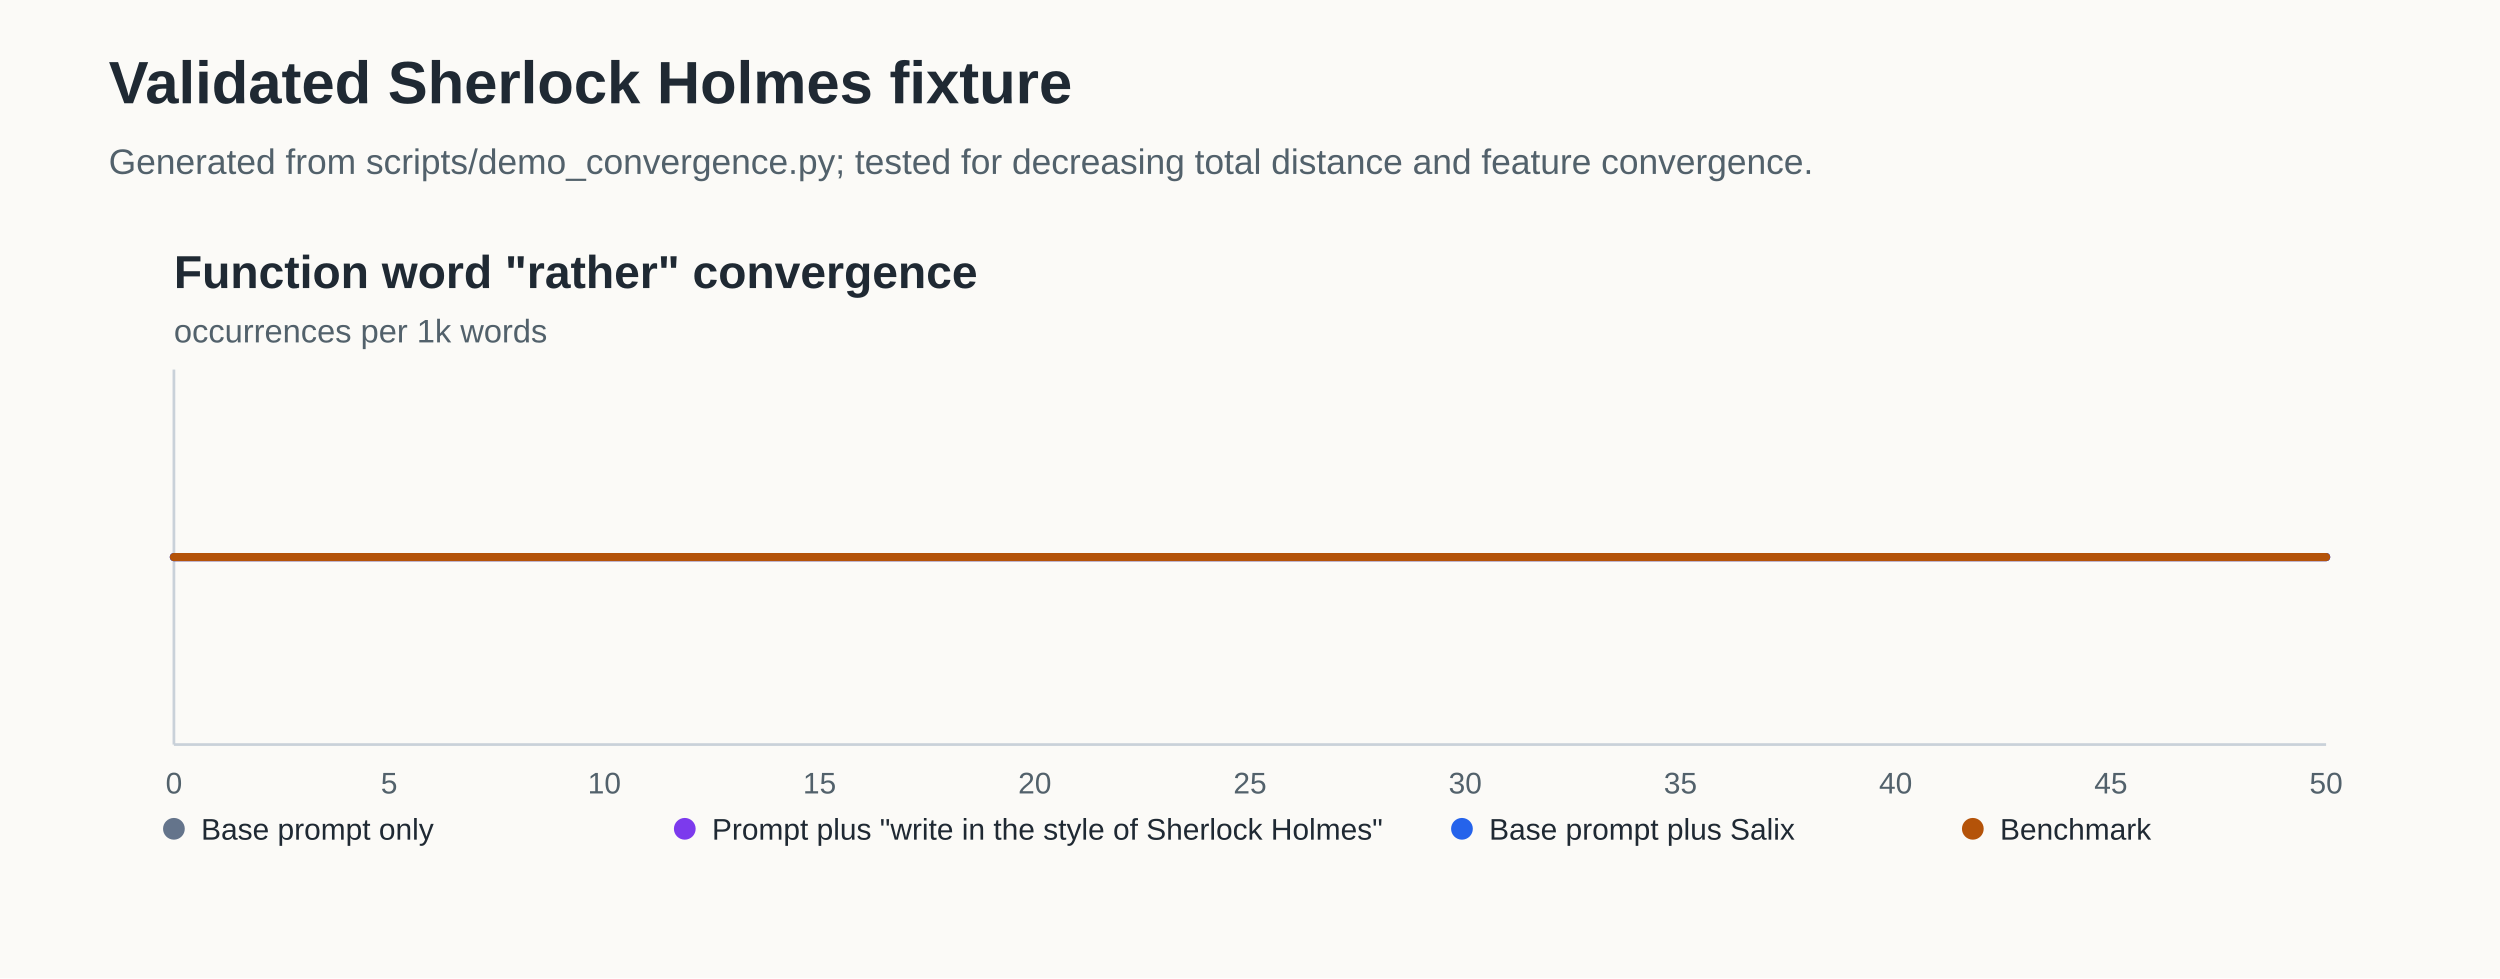
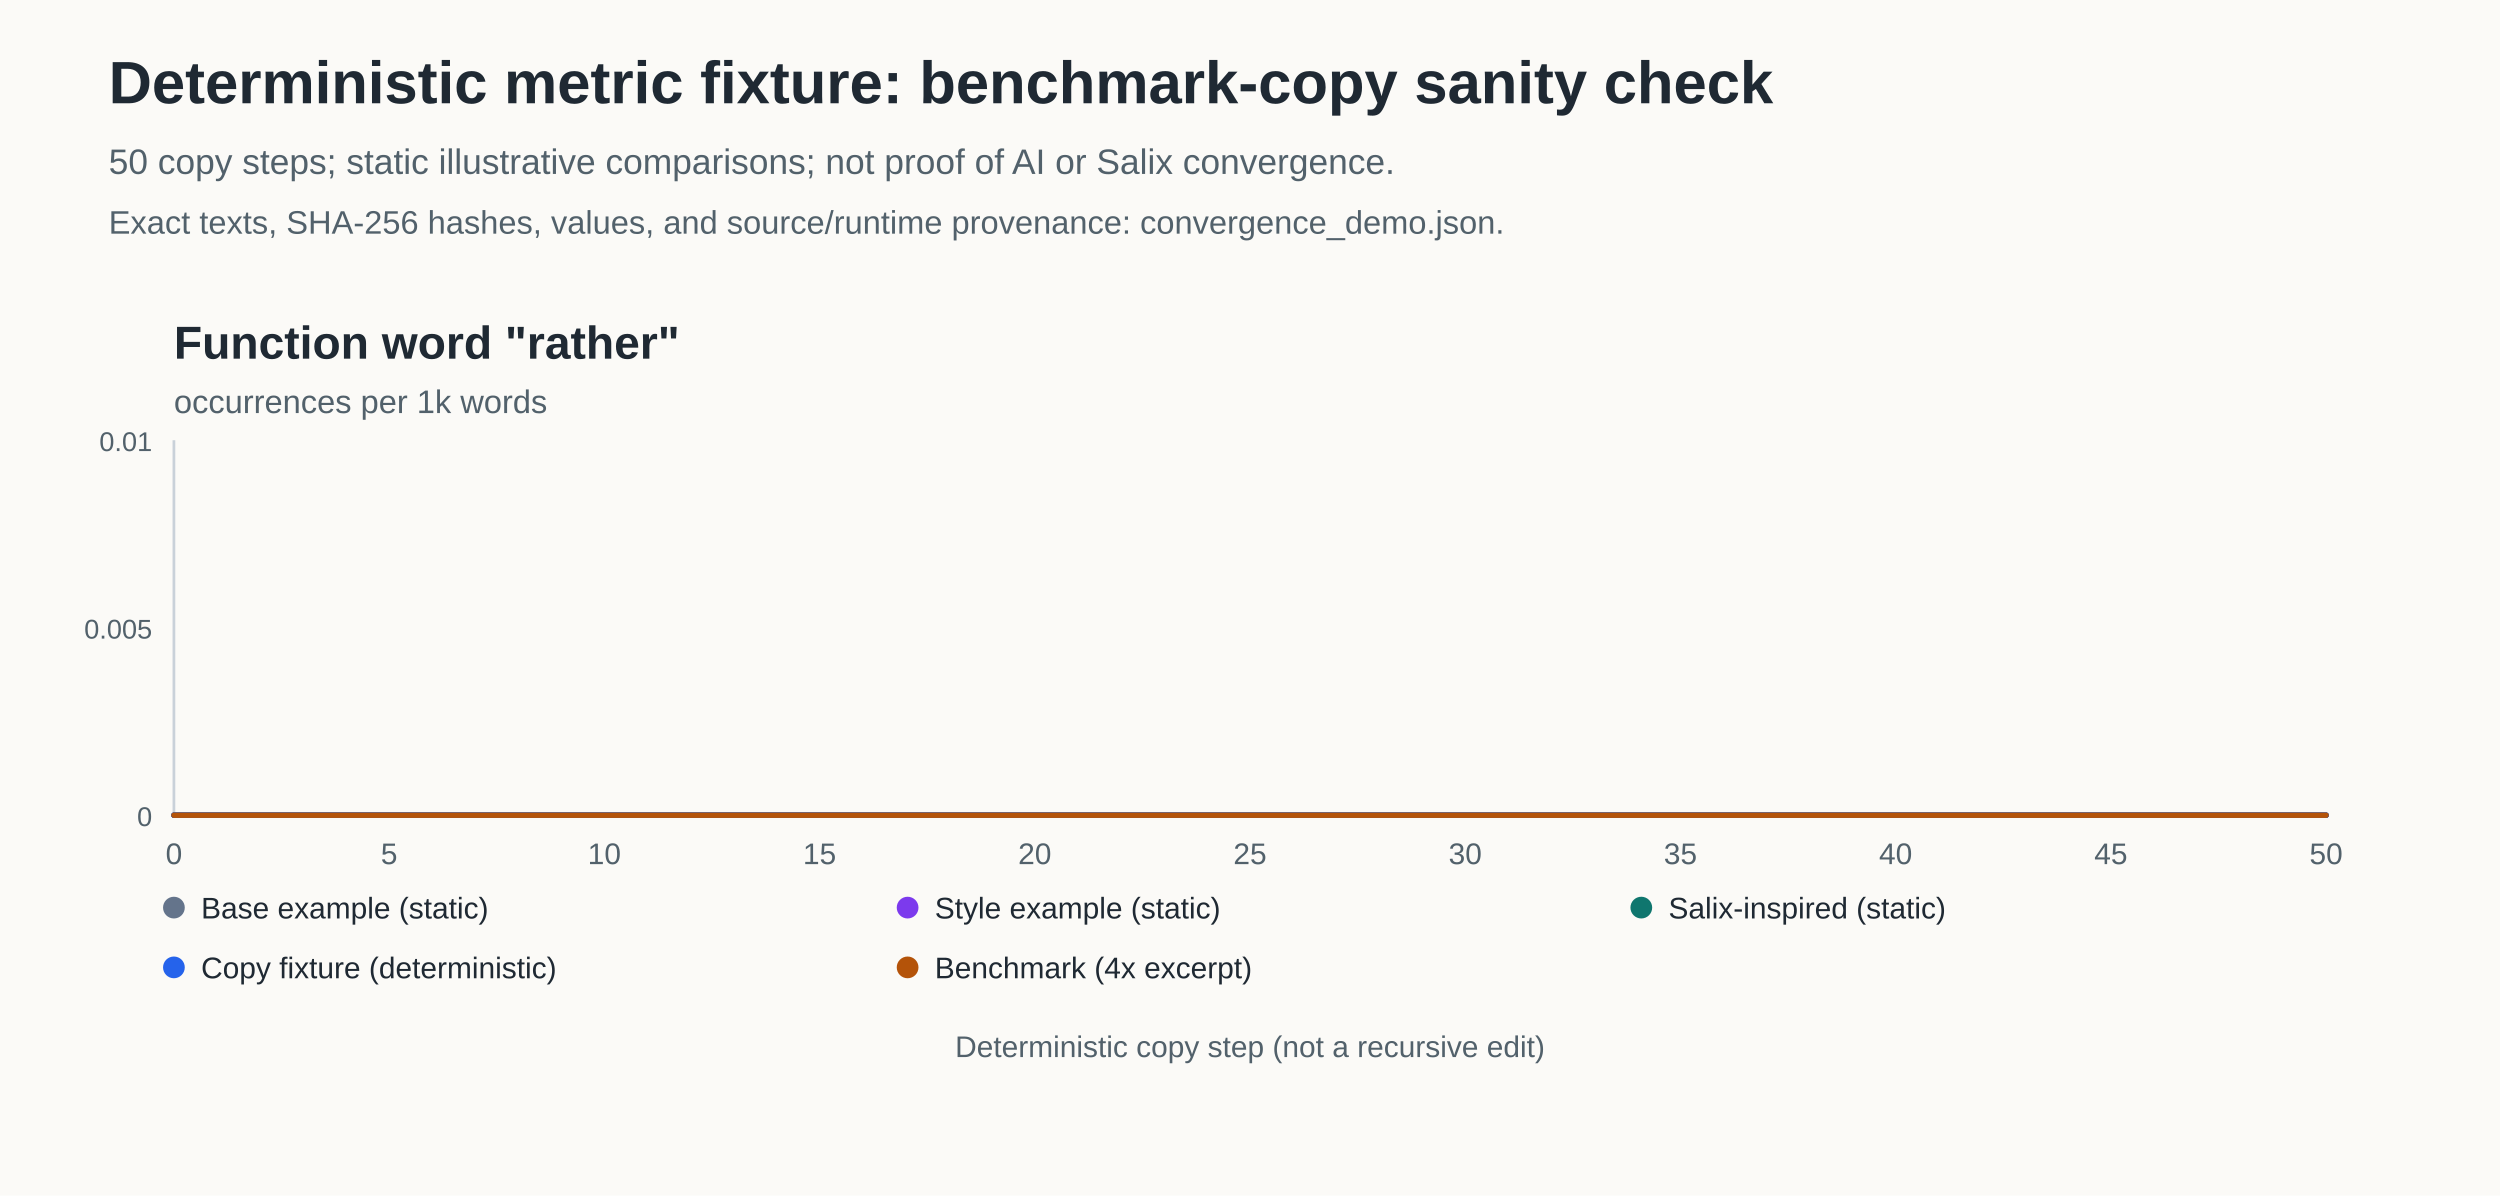
- <svg xmlns="http://www.w3.org/2000/svg" width="920" height="360" viewBox="0 0 920 360" role="img" aria-labelledby="title desc">
+ <svg xmlns="http://www.w3.org/2000/svg" width="920" height="440" viewBox="0 0 920 440" role="img" aria-labelledby="title desc">
  <rect width="100%" height="100%" fill="#fbfaf7" />
-   <text x="40" y="38" font-family="Arial, sans-serif" font-size="22" font-weight="700" fill="#1f2933">Validated Sherlock Holmes fixture</text>
-   <text x="40" y="64" font-family="Arial, sans-serif" font-size="13" fill="#52616b">Generated from scripts/demo_convergence.py; tested for decreasing total distance and feature convergence.</text>
-   <text x="64" y="106" font-family="Arial, sans-serif" font-size="17" font-weight="700" fill="#1f2933">Function word "rather" convergence</text>
-   <text x="64" y="126" font-family="Arial, sans-serif" font-size="12" fill="#52616b">occurrences per 1k words</text>
-   <line x1="64" y1="274" x2="856" y2="274" stroke="#c9d1d9" stroke-width="1" />
-   <line x1="64" y1="136" x2="64" y2="274" stroke="#c9d1d9" stroke-width="1" />
-   <polyline points="64.0,205.0 79.8,205.0 95.7,205.0 111.5,205.0 127.4,205.0 143.2,205.0 159.0,205.0 174.9,205.0 190.7,205.0 206.6,205.0 222.4,205.0 238.2,205.0 254.1,205.0 269.9,205.0 285.8,205.0 301.6,205.0 317.4,205.0 333.3,205.0 349.1,205.0 365.0,205.0 380.8,205.0 396.6,205.0 412.5,205.0 428.3,205.0 444.2,205.0 460.0,205.0 475.8,205.0 491.7,205.0 507.5,205.0 523.4,205.0 539.2,205.0 555.0,205.0 570.9,205.0 586.7,205.0 602.6,205.0 618.4,205.0 634.2,205.0 650.1,205.0 665.9,205.0 681.8,205.0 697.6,205.0 713.4,205.0 729.3,205.0 745.1,205.0 761.0,205.0 776.8,205.0 792.6,205.0 808.5,205.0 824.3,205.0 840.2,205.0 856.0,205.0" fill="none" stroke="#64748b" stroke-width="3" stroke-linecap="round" stroke-linejoin="round" />
-   <polyline points="64.0,205.0 79.8,205.0 95.7,205.0 111.5,205.0 127.4,205.0 143.2,205.0 159.0,205.0 174.9,205.0 190.7,205.0 206.6,205.0 222.4,205.0 238.2,205.0 254.1,205.0 269.9,205.0 285.8,205.0 301.6,205.0 317.4,205.0 333.3,205.0 349.1,205.0 365.0,205.0 380.8,205.0 396.6,205.0 412.5,205.0 428.3,205.0 444.2,205.0 460.0,205.0 475.8,205.0 491.7,205.0 507.5,205.0 523.4,205.0 539.2,205.0 555.0,205.0 570.9,205.0 586.7,205.0 602.6,205.0 618.4,205.0 634.2,205.0 650.1,205.0 665.9,205.0 681.8,205.0 697.6,205.0 713.4,205.0 729.3,205.0 745.1,205.0 761.0,205.0 776.8,205.0 792.6,205.0 808.5,205.0 824.3,205.0 840.2,205.0 856.0,205.0" fill="none" stroke="#7c3aed" stroke-width="3" stroke-linecap="round" stroke-linejoin="round" />
-   <polyline points="64.0,205.0 79.8,205.0 95.7,205.0 111.5,205.0 127.4,205.0 143.2,205.0 159.0,205.0 174.9,205.0 190.7,205.0 206.6,205.0 222.4,205.0 238.2,205.0 254.1,205.0 269.9,205.0 285.8,205.0 301.6,205.0 317.4,205.0 333.3,205.0 349.1,205.0 365.0,205.0 380.8,205.0 396.6,205.0 412.5,205.0 428.3,205.0 444.2,205.0 460.0,205.0 475.8,205.0 491.7,205.0 507.5,205.0 523.4,205.0 539.2,205.0 555.0,205.0 570.9,205.0 586.7,205.0 602.6,205.0 618.4,205.0 634.2,205.0 650.1,205.0 665.9,205.0 681.8,205.0 697.6,205.0 713.4,205.0 729.3,205.0 745.1,205.0 761.0,205.0 776.8,205.0 792.6,205.0 808.5,205.0 824.3,205.0 840.2,205.0 856.0,205.0" fill="none" stroke="#2563eb" stroke-width="3" stroke-linecap="round" stroke-linejoin="round" />
-   <polyline points="64.0,205.0 79.8,205.0 95.7,205.0 111.5,205.0 127.4,205.0 143.2,205.0 159.0,205.0 174.9,205.0 190.7,205.0 206.6,205.0 222.4,205.0 238.2,205.0 254.1,205.0 269.9,205.0 285.8,205.0 301.6,205.0 317.4,205.0 333.3,205.0 349.1,205.0 365.0,205.0 380.8,205.0 396.6,205.0 412.5,205.0 428.3,205.0 444.2,205.0 460.0,205.0 475.8,205.0 491.7,205.0 507.5,205.0 523.4,205.0 539.2,205.0 555.0,205.0 570.9,205.0 586.7,205.0 602.6,205.0 618.4,205.0 634.2,205.0 650.1,205.0 665.9,205.0 681.8,205.0 697.6,205.0 713.4,205.0 729.3,205.0 745.1,205.0 761.0,205.0 776.8,205.0 792.6,205.0 808.5,205.0 824.3,205.0 840.2,205.0 856.0,205.0" fill="none" stroke="#b45309" stroke-width="3" stroke-linecap="round" stroke-linejoin="round" />
-   <circle cx="64" cy="305" r="4" fill="#64748b" />
-   <text x="74" y="309" font-family="Arial, sans-serif" font-size="11" fill="#1f2933">Base prompt only</text>
-   <circle cx="252" cy="305" r="4" fill="#7c3aed" />
-   <text x="262" y="309" font-family="Arial, sans-serif" font-size="11" fill="#1f2933">Prompt plus "write in the style of Sherlock Holmes"</text>
-   <circle cx="538" cy="305" r="4" fill="#2563eb" />
-   <text x="548" y="309" font-family="Arial, sans-serif" font-size="11" fill="#1f2933">Base prompt plus Salix</text>
-   <circle cx="726" cy="305" r="4" fill="#b45309" />
-   <text x="736" y="309" font-family="Arial, sans-serif" font-size="11" fill="#1f2933">Benchmark</text>
-   <text x="64.0" y="292" font-family="Arial, sans-serif" font-size="11" text-anchor="middle" fill="#52616b">0</text>
-   <text x="143.2" y="292" font-family="Arial, sans-serif" font-size="11" text-anchor="middle" fill="#52616b">5</text>
-   <text x="222.4" y="292" font-family="Arial, sans-serif" font-size="11" text-anchor="middle" fill="#52616b">10</text>
-   <text x="301.6" y="292" font-family="Arial, sans-serif" font-size="11" text-anchor="middle" fill="#52616b">15</text>
-   <text x="380.8" y="292" font-family="Arial, sans-serif" font-size="11" text-anchor="middle" fill="#52616b">20</text>
-   <text x="460.0" y="292" font-family="Arial, sans-serif" font-size="11" text-anchor="middle" fill="#52616b">25</text>
-   <text x="539.2" y="292" font-family="Arial, sans-serif" font-size="11" text-anchor="middle" fill="#52616b">30</text>
-   <text x="618.4" y="292" font-family="Arial, sans-serif" font-size="11" text-anchor="middle" fill="#52616b">35</text>
-   <text x="697.6" y="292" font-family="Arial, sans-serif" font-size="11" text-anchor="middle" fill="#52616b">40</text>
-   <text x="776.8" y="292" font-family="Arial, sans-serif" font-size="11" text-anchor="middle" fill="#52616b">45</text>
-   <text x="856.0" y="292" font-family="Arial, sans-serif" font-size="11" text-anchor="middle" fill="#52616b">50</text>
+   <text x="40" y="38" font-family="Arial, sans-serif" font-size="22" font-weight="700" fill="#1f2933">Deterministic metric fixture: benchmark-copy sanity check</text>
+   <text x="40" y="64" font-family="Arial, sans-serif" font-size="13" fill="#52616b">50 copy steps; static illustrative comparisons; not proof of AI or Salix convergence.</text>
+   <text x="40" y="86" font-family="Arial, sans-serif" font-size="12" fill="#52616b">Exact texts, SHA-256 hashes, values, and source/runtime provenance: convergence_demo.json.</text>
+   <text x="64" y="132" font-family="Arial, sans-serif" font-size="17" font-weight="700" fill="#1f2933">Function word "rather"</text>
+   <text x="64" y="152" font-family="Arial, sans-serif" font-size="12" fill="#52616b">occurrences per 1k words</text>
+   <line x1="64" y1="300" x2="856" y2="300" stroke="#c9d1d9" stroke-width="1" />
+   <line x1="64" y1="162" x2="64" y2="300" stroke="#c9d1d9" stroke-width="1" />
+   <text x="56" y="304.0" font-family="Arial, sans-serif" font-size="10" text-anchor="end" fill="#52616b">0</text>
+   <text x="56" y="235.0" font-family="Arial, sans-serif" font-size="10" text-anchor="end" fill="#52616b">0.005</text>
+   <text x="56" y="166.0" font-family="Arial, sans-serif" font-size="10" text-anchor="end" fill="#52616b">0.01</text>
+   <polyline points="64.0,300.0 79.8,300.0 95.7,300.0 111.5,300.0 127.4,300.0 143.2,300.0 159.0,300.0 174.9,300.0 190.7,300.0 206.6,300.0 222.4,300.0 238.2,300.0 254.1,300.0 269.9,300.0 285.8,300.0 301.6,300.0 317.4,300.0 333.3,300.0 349.1,300.0 365.0,300.0 380.8,300.0 396.6,300.0 412.5,300.0 428.3,300.0 444.2,300.0 460.0,300.0 475.8,300.0 491.7,300.0 507.5,300.0 523.4,300.0 539.2,300.0 555.0,300.0 570.9,300.0 586.7,300.0 602.6,300.0 618.4,300.0 634.2,300.0 650.1,300.0 665.9,300.0 681.8,300.0 697.6,300.0 713.4,300.0 729.3,300.0 745.1,300.0 761.0,300.0 776.8,300.0 792.6,300.0 808.5,300.0 824.3,300.0 840.2,300.0 856.0,300.0" fill="none" stroke="#64748b" data-series-id="base_example" data-available="true" stroke-dasharray="none" stroke-width="2" stroke-linecap="round" stroke-linejoin="round" />
+   <polyline points="64.0,300.0 79.8,300.0 95.7,300.0 111.5,300.0 127.4,300.0 143.2,300.0 159.0,300.0 174.9,300.0 190.7,300.0 206.6,300.0 222.4,300.0 238.2,300.0 254.1,300.0 269.9,300.0 285.8,300.0 301.6,300.0 317.4,300.0 333.3,300.0 349.1,300.0 365.0,300.0 380.8,300.0 396.6,300.0 412.5,300.0 428.3,300.0 444.2,300.0 460.0,300.0 475.8,300.0 491.7,300.0 507.5,300.0 523.4,300.0 539.2,300.0 555.0,300.0 570.9,300.0 586.7,300.0 602.6,300.0 618.4,300.0 634.2,300.0 650.1,300.0 665.9,300.0 681.8,300.0 697.6,300.0 713.4,300.0 729.3,300.0 745.1,300.0 761.0,300.0 776.8,300.0 792.6,300.0 808.5,300.0 824.3,300.0 840.2,300.0 856.0,300.0" fill="none" stroke="#7c3aed" data-series-id="style_example" data-available="true" stroke-dasharray="none" stroke-width="2" stroke-linecap="round" stroke-linejoin="round" />
+   <polyline points="64.0,300.0 79.8,300.0 95.7,300.0 111.5,300.0 127.4,300.0 143.2,300.0 159.0,300.0 174.9,300.0 190.7,300.0 206.6,300.0 222.4,300.0 238.2,300.0 254.1,300.0 269.9,300.0 285.8,300.0 301.6,300.0 317.4,300.0 333.3,300.0 349.1,300.0 365.0,300.0 380.8,300.0 396.6,300.0 412.5,300.0 428.3,300.0 444.2,300.0 460.0,300.0 475.8,300.0 491.7,300.0 507.5,300.0 523.4,300.0 539.2,300.0 555.0,300.0 570.9,300.0 586.7,300.0 602.6,300.0 618.4,300.0 634.2,300.0 650.1,300.0 665.9,300.0 681.8,300.0 697.6,300.0 713.4,300.0 729.3,300.0 745.1,300.0 761.0,300.0 776.8,300.0 792.6,300.0 808.5,300.0 824.3,300.0 840.2,300.0 856.0,300.0" fill="none" stroke="#0f766e" data-series-id="salix_inspired_example" data-available="true" stroke-dasharray="none" stroke-width="2" stroke-linecap="round" stroke-linejoin="round" />
+   <polyline points="64.0,300.0 79.8,300.0 95.7,300.0 111.5,300.0 127.4,300.0 143.2,300.0 159.0,300.0 174.9,300.0 190.7,300.0 206.6,300.0 222.4,300.0 238.2,300.0 254.1,300.0 269.9,300.0 285.8,300.0 301.6,300.0 317.4,300.0 333.3,300.0 349.1,300.0 365.0,300.0 380.8,300.0 396.6,300.0 412.5,300.0 428.3,300.0 444.2,300.0 460.0,300.0 475.8,300.0 491.7,300.0 507.5,300.0 523.4,300.0 539.2,300.0 555.0,300.0 570.9,300.0 586.7,300.0 602.6,300.0 618.4,300.0 634.2,300.0 650.1,300.0 665.9,300.0 681.8,300.0 697.6,300.0 713.4,300.0 729.3,300.0 745.1,300.0 761.0,300.0 776.8,300.0 792.6,300.0 808.5,300.0 824.3,300.0 840.2,300.0 856.0,300.0" fill="none" stroke="#2563eb" data-series-id="copy_fixture" data-available="true" stroke-dasharray="none" stroke-width="2" stroke-linecap="round" stroke-linejoin="round" />
+   <polyline points="64.0,300.0 79.8,300.0 95.7,300.0 111.5,300.0 127.4,300.0 143.2,300.0 159.0,300.0 174.9,300.0 190.7,300.0 206.6,300.0 222.4,300.0 238.2,300.0 254.1,300.0 269.9,300.0 285.8,300.0 301.6,300.0 317.4,300.0 333.3,300.0 349.1,300.0 365.0,300.0 380.8,300.0 396.6,300.0 412.5,300.0 428.3,300.0 444.2,300.0 460.0,300.0 475.8,300.0 491.7,300.0 507.5,300.0 523.4,300.0 539.2,300.0 555.0,300.0 570.9,300.0 586.7,300.0 602.6,300.0 618.4,300.0 634.2,300.0 650.1,300.0 665.9,300.0 681.8,300.0 697.6,300.0 713.4,300.0 729.3,300.0 745.1,300.0 761.0,300.0 776.8,300.0 792.6,300.0 808.5,300.0 824.3,300.0 840.2,300.0 856.0,300.0" fill="none" stroke="#b45309" data-series-id="benchmark" data-available="true" stroke-dasharray="none" stroke-width="2" stroke-linecap="round" stroke-linejoin="round" />
+   <circle cx="64" cy="334" r="4" fill="#64748b" />
+   <text x="74" y="338" font-family="Arial, sans-serif" font-size="11" fill="#1f2933">Base example (static)</text>
+   <circle cx="334" cy="334" r="4" fill="#7c3aed" />
+   <text x="344" y="338" font-family="Arial, sans-serif" font-size="11" fill="#1f2933">Style example (static)</text>
+   <circle cx="604" cy="334" r="4" fill="#0f766e" />
+   <text x="614" y="338" font-family="Arial, sans-serif" font-size="11" fill="#1f2933">Salix-inspired (static)</text>
+   <circle cx="64" cy="356" r="4" fill="#2563eb" />
+   <text x="74" y="360" font-family="Arial, sans-serif" font-size="11" fill="#1f2933">Copy fixture (deterministic)</text>
+   <circle cx="334" cy="356" r="4" fill="#b45309" />
+   <text x="344" y="360" font-family="Arial, sans-serif" font-size="11" fill="#1f2933">Benchmark (4x excerpt)</text>
+   <text x="460.0" y="389" font-family="Arial, sans-serif" font-size="11" text-anchor="middle" fill="#52616b">Deterministic copy step (not a recursive edit)</text>
+   <text x="64.0" y="318" font-family="Arial, sans-serif" font-size="11" text-anchor="middle" fill="#52616b">0</text>
+   <text x="143.2" y="318" font-family="Arial, sans-serif" font-size="11" text-anchor="middle" fill="#52616b">5</text>
+   <text x="222.4" y="318" font-family="Arial, sans-serif" font-size="11" text-anchor="middle" fill="#52616b">10</text>
+   <text x="301.6" y="318" font-family="Arial, sans-serif" font-size="11" text-anchor="middle" fill="#52616b">15</text>
+   <text x="380.8" y="318" font-family="Arial, sans-serif" font-size="11" text-anchor="middle" fill="#52616b">20</text>
+   <text x="460.0" y="318" font-family="Arial, sans-serif" font-size="11" text-anchor="middle" fill="#52616b">25</text>
+   <text x="539.2" y="318" font-family="Arial, sans-serif" font-size="11" text-anchor="middle" fill="#52616b">30</text>
+   <text x="618.4" y="318" font-family="Arial, sans-serif" font-size="11" text-anchor="middle" fill="#52616b">35</text>
+   <text x="697.6" y="318" font-family="Arial, sans-serif" font-size="11" text-anchor="middle" fill="#52616b">40</text>
+   <text x="776.8" y="318" font-family="Arial, sans-serif" font-size="11" text-anchor="middle" fill="#52616b">45</text>
+   <text x="856.0" y="318" font-family="Arial, sans-serif" font-size="11" text-anchor="middle" fill="#52616b">50</text>
</svg>
